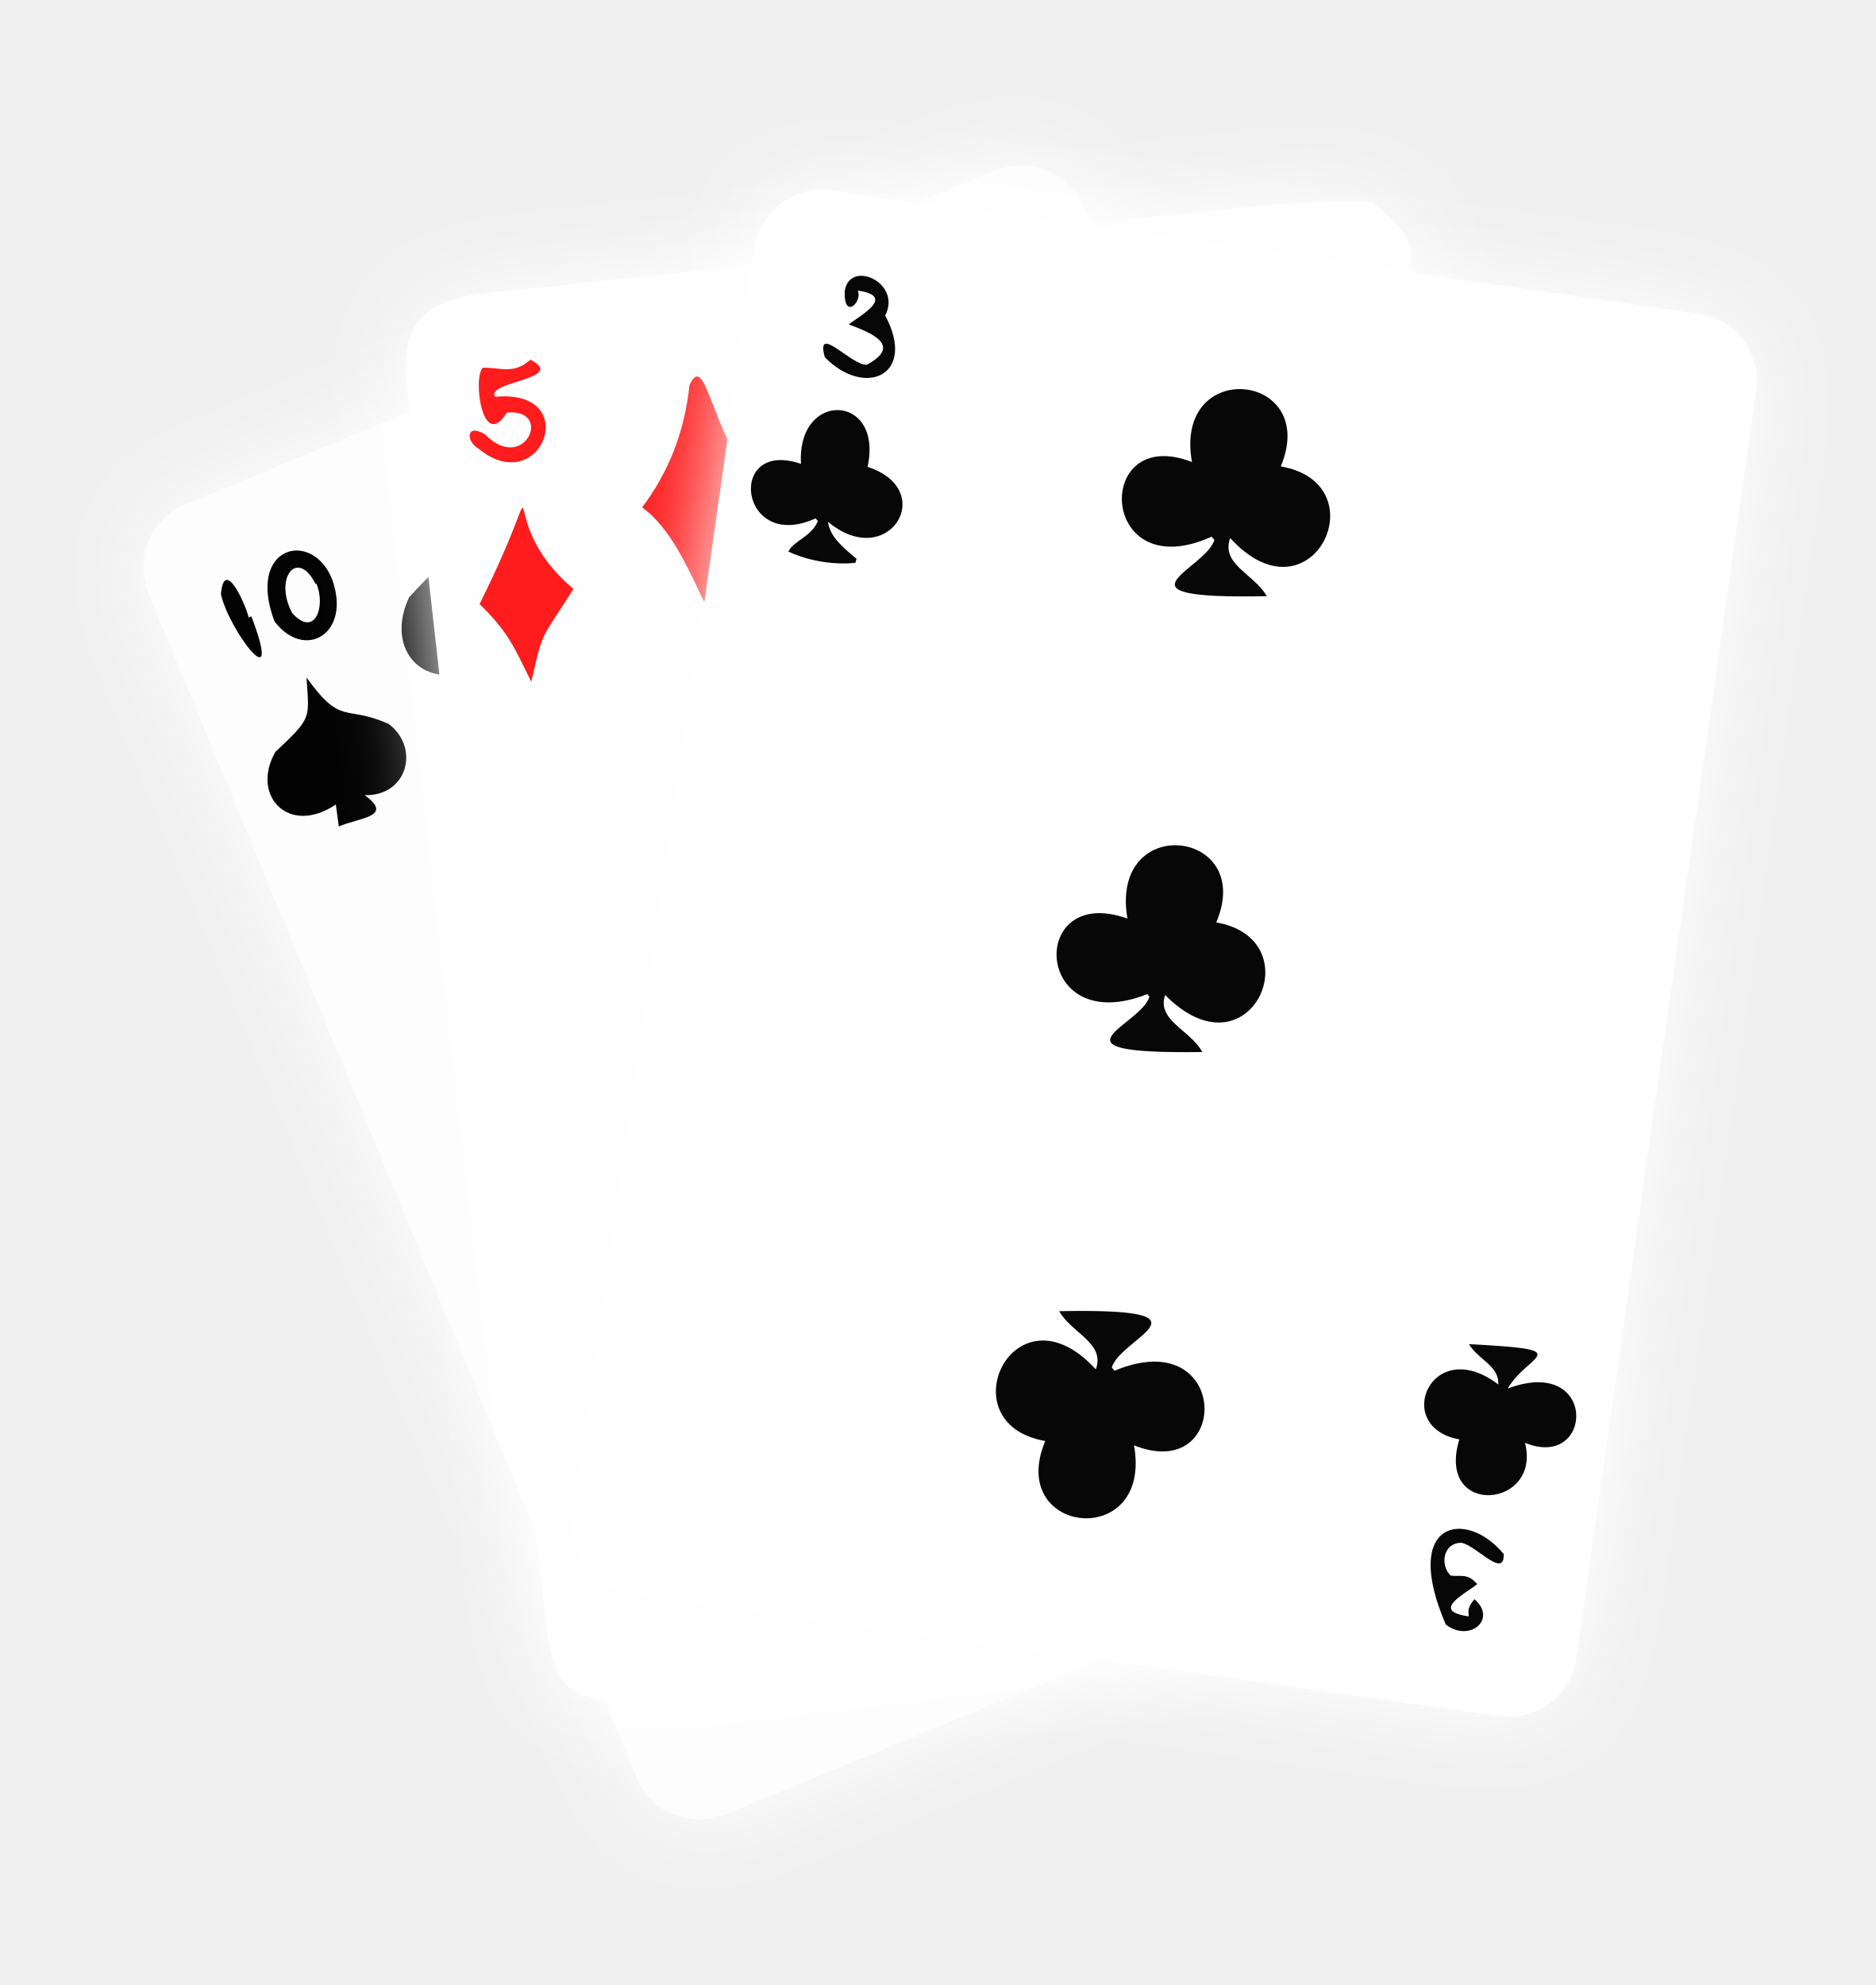
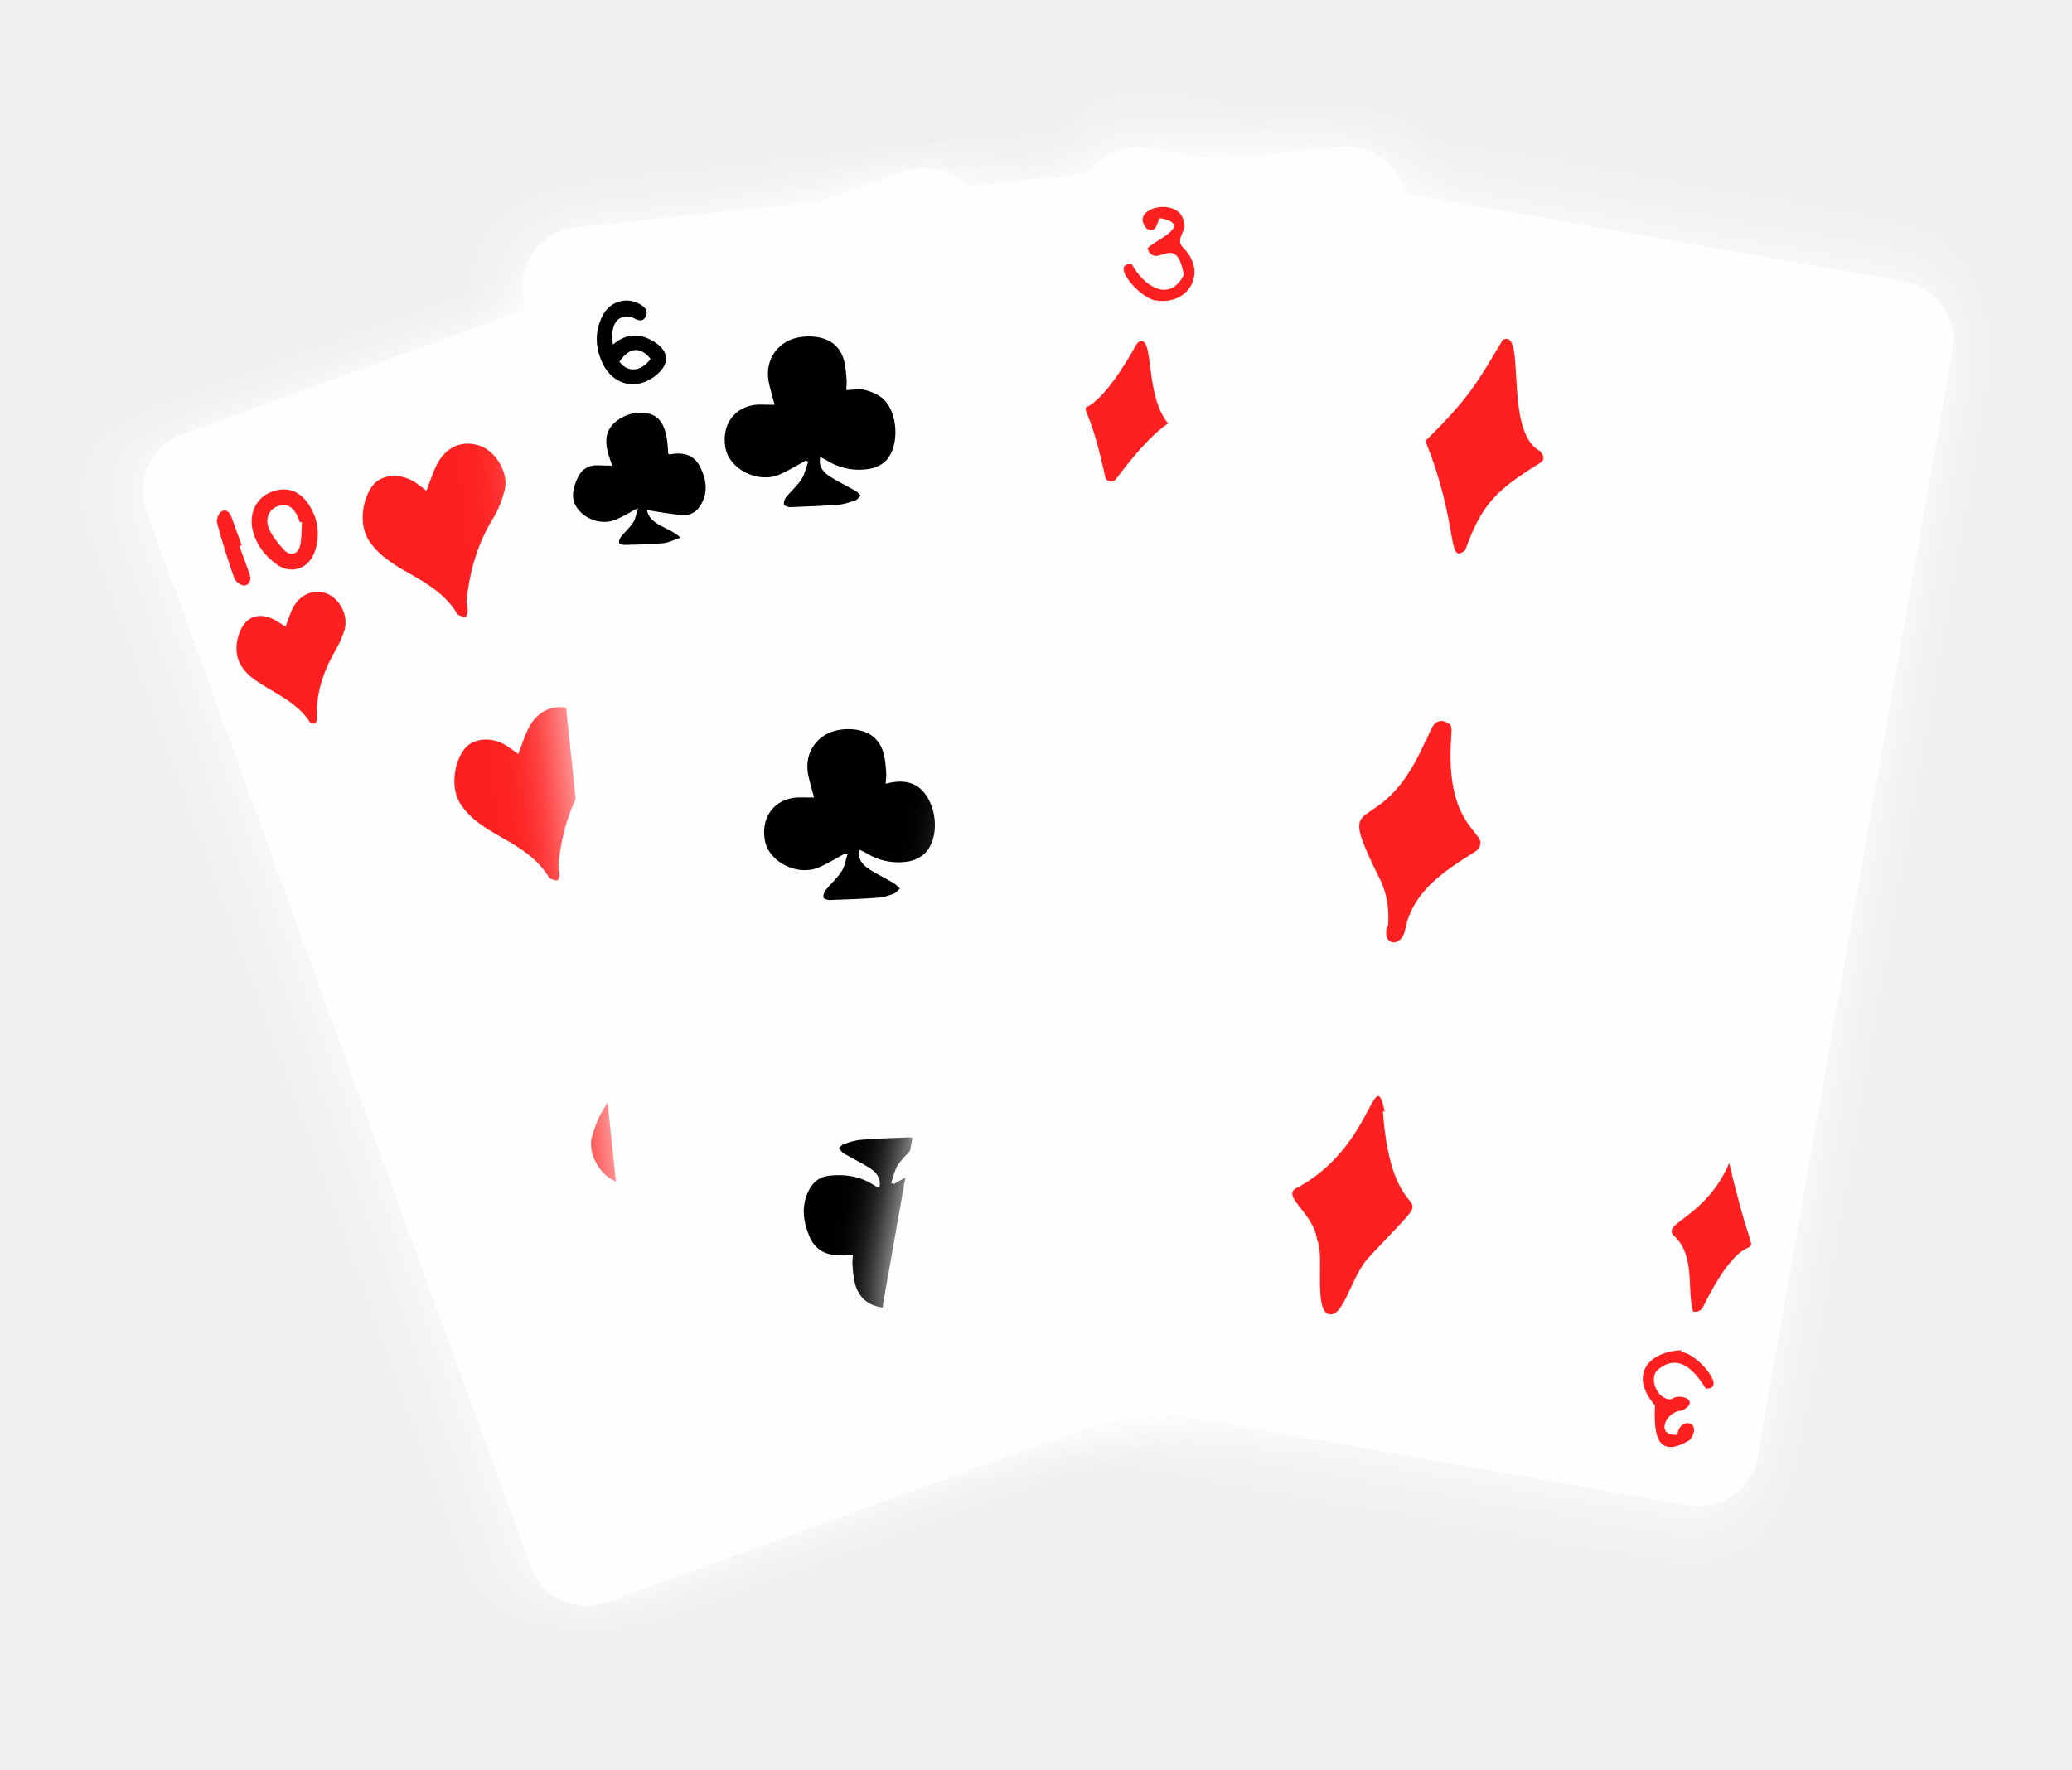
- <svg xmlns="http://www.w3.org/2000/svg" version="1.1" x="0px" y="0px" viewBox="0 0 819.182 867.037" xml:space="preserve" id="svg1058" width="819.182" height="867.037">
-   <defs id="defs1062">
-     <filter style="color-interpolation-filters:sRGB" id="filter1155">
-       <feFlood flood-opacity="1" flood-color="rgb(255,255,255)" result="flood" id="feFlood1145" />
-       <feComposite in="flood" in2="SourceGraphic" operator="in" result="composite1" id="feComposite1147" />
-       <feGaussianBlur in="composite1" stdDeviation="19.761" result="blur" id="feGaussianBlur1149" />
-       <feOffset dx="0" dy="0.299" result="offset" id="feOffset1151" />
-       <feComposite in="SourceGraphic" in2="offset" operator="over" result="composite2" id="feComposite1153" />
+ <svg xmlns="http://www.w3.org/2000/svg" version="1.1" id="Layer_1" x="0px" y="0px" viewBox="0 0 1349.552 1152.839" xml:space="preserve" width="1349.552" height="1152.839">
+   <defs id="defs349">
+     <filter style="color-interpolation-filters:sRGB" id="filter375">
+       <feFlood flood-opacity="1" flood-color="rgb(255,255,255)" result="flood" id="feFlood365" />
+       <feComposite in="flood" in2="SourceGraphic" operator="in" result="composite1" id="feComposite367" />
+       <feGaussianBlur in="composite1" stdDeviation="20" result="blur" id="feGaussianBlur369" />
+       <feOffset dx="0" dy="0.299" result="offset" id="feOffset371" />
+       <feComposite in="SourceGraphic" in2="offset" operator="over" result="composite2" id="feComposite373" />
    </filter>
  </defs>
-   <style type="text/css" id="style962">
- 	.st0{display:none;}
- 	.st1{display:inline;}
- 	.st2{fill:#82BA46;}
- 	.st3{fill:#FDFDFD;}
- 	.st4{fill:#030303;}
- 	.st5{fill:#FEFEFE;}
- 	.st6{fill:#FE1C1C;}
- 	.st7{fill:#FFFFFF;}
- 	.st8{fill:#070707;}
+   <style type="text/css" id="style321">
+ 	.st0{fill:#FEFEFE;}
+ 	.st1{fill:#FE2020;}
</style>
-   <g id="Layer_1" class="st0" transform="translate(62.60333,72.2184)">
-     <g class="st1" id="g968">
-       <rect x="-1090.6" y="-103.9" class="st2" width="1919" height="1079" id="rect964" />
-       <path d="m 827.9,-103.4 v 1078 h -1918 v -1078 h 1918 m 1,-1 h -1920 v 1080 h 1920 z" id="path966" />
-     </g>
+   <g id="g359" transform="rotate(-20,881.2287,-84.53466)" style="filter:url(#filter375)">
+     <path id="path321" class="st0" d="M 539.6,809.5 H 39 C 17.5,809.5 0,792 0,770.5 V 39 C 0,17.5 17.5,0 39,0 h 500.6 c 21.5,0 39,17.5 39,39 v 731.5 c 0,21.5 -17.5,39 -39,39 z" />
+     <path id="path323" class="st1" d="m 175.9,88.9 c 4.5,-5.1 8,-9.8 12.3,-13.8 9.6,-8.9 21.3,-9.3 30.6,-1.7 8.5,7.1 11.5,23.3 5.1,32.6 -3.7,5.4 -8.2,10.6 -13.4,14.7 -15.3,12.1 -26.2,27.3 -34.6,44.6 -0.9,1.8 -0.6,4.1 -1.4,6 -0.5,1.4 -1.7,3.3 -2.7,3.4 -1.2,0.1 -2.6,-1.4 -3.8,-2.4 -0.6,-0.5 -0.8,-1.5 -0.9,-2.3 -2.8,-13.1 -10.8,-23.3 -19.2,-33.2 -7.4,-8.7 -14.8,-17.3 -18,-28.9 -4,-14 6.2,-29.6 14.8,-34.5 8.2,-4.7 20.2,-0.8 26.7,8.6 1.4,2.1 2.7,4.2 4.5,6.9 z" />
+     <path id="path329" class="st1" d="m 173.4,270.6 c 4.5,-5.1 8,-9.8 12.2,-13.7 9.6,-8.9 21.3,-9.4 30.6,-1.7 8.6,7.1 11.5,23.3 5.2,32.6 -3.7,5.4 -8.2,10.7 -13.4,14.7 -15.3,12.1 -26.2,27.3 -34.6,44.6 -0.9,1.8 -0.7,4.1 -1.4,6 -0.5,1.4 -1.6,3.3 -2.7,3.4 -1.2,0.1 -2.6,-1.4 -3.8,-2.4 -0.6,-0.5 -0.8,-1.5 -1,-2.3 -2.8,-13.1 -10.8,-23.3 -19.2,-33.2 -7.4,-8.7 -14.8,-17.3 -18,-28.9 -4,-14 6.1,-29.6 14.8,-34.5 8.2,-4.7 20.2,-0.8 26.7,8.6 1.5,2 2.8,4.1 4.6,6.8 z" />
+     <path id="path333" class="st1" d="m 180.8,538.7 c -3.2,3.9 -5.8,7.4 -8.6,10.6 -6.6,7.5 -14.4,12 -24.8,9.6 -17.5,-3.9 -21.6,-27.4 -14.2,-37.5 3.7,-5 7.7,-10.1 12.5,-13.8 15.5,-12.1 26.7,-27.4 35.2,-44.9 0.6,-1.3 0.8,-2.8 1.4,-4.1 1,-2 2.2,-3.8 3.3,-5.8 1.4,1.8 3.7,3.5 4.2,5.5 2.5,10.2 8,18.7 14.3,26.8 6.1,7.9 12.8,15.4 18.3,23.8 8.9,13.6 6.4,30.5 -5.3,41.7 -9.3,9 -23.7,6.7 -31.7,-5.1 -1.3,-2 -2.7,-4 -4.6,-6.8 z" />
+     <path id="path345" class="st1" d="m 59.4,140.7 c 2.6,-3 4.8,-5.8 7.1,-8.3 7.3,-7.8 17.3,-9.1 24.7,-3.4 7.4,5.7 9.5,18.7 3.7,26.6 -2.9,4 -6.5,7.6 -10.3,10.8 -12.2,10.3 -21.8,22.2 -26.5,37.7 -0.3,1 -1.5,2.3 -2.3,2.4 -0.9,0.1 -2.6,-1 -2.8,-1.9 -3.6,-15.9 -16.1,-26.1 -24.6,-38.7 -7.3,-10.9 -6.9,-21 0.6,-30.7 7.4,-9.6 17.4,-10 25.4,-0.8 1.6,1.9 3.1,3.8 5,6.3 z" />
+     <path id="path349" class="st1" d="m 101.9,80.3 c -0.6,8.4 -3.2,16.4 -9.5,22.7 -7.6,7.6 -18.6,6.5 -24.6,-2.4 -5,-7.4 -7.8,-15.6 -7.2,-24.7 0.8,-12 9.1,-20.6 19.9,-20.8 11.8,-0.3 19.1,6.5 20.9,19.3 0.3,1.7 0.3,3.6 0.5,5.9 z m -9.2,0.1 c -0.4,-0.2 -0.9,-0.3 -1.3,-0.5 0,-1 0.1,-2.1 0,-3.1 C 90.8,68.6 87.5,65 80.6,65.3 c -5.7,0.3 -10.2,5.3 -9.5,12.4 0.5,5.4 2.4,10.9 4.6,16 2.3,5.2 7.6,5.5 10.7,0.6 2.7,-4.2 4.2,-9.2 6.3,-13.9 z" />
+     <path id="path353" class="st1" d="m 49.1,81.1 c 0,6.3 0,12.5 0,18.8 0,3.7 -1.5,7.3 -5.6,6.5 -2,-0.4 -4.7,-4.3 -4.7,-6.5 0.1,-12.7 0.7,-25.5 1.8,-38.1 0.2,-2.2 3.3,-5.6 5.4,-5.9 3.8,-0.5 4.8,3 4.7,6.5 -0.1,6.3 0,12.5 0,18.8 -0.6,-0.1 -1.1,-0.1 -1.6,-0.1 z" />
  </g>
-   <g id="g1009" style="filter:url(#filter1155)" transform="translate(62.60333,72.2184)">
-     <path class="st3" d="M 18.5,148 371.9,2.3 c 15.2,-6.3 32.7,1 38.9,16.2 L 624,535.6 c 6.3,15.2 -1,32.7 -16.2,38.9 L 254.4,720.3 c -15.2,6.3 -32.7,-1 -38.9,-16.2 L 2.3,187 C -4,171.7 3.2,154.3 18.5,148 Z m 309,9.4 c 0,0.1 0.1,0.2 0.1,0.3 6,-3 18.7,-4.6 3.5,-12.9 32.3,-5.1 26.7,-35.5 10,-44.6 -31,-4.1 -27,-4.1 -42.7,-23 5.6,34.1 -9.1,28.2 -19.5,45.3 -11.1,27.8 13.9,41.4 35.9,26.6 0.5,9.9 -2.1,15.9 12.7,8.3 z m 55.6,134.7 c 0,0.1 0.1,0.2 0.1,0.3 1.9,-0.6 7.1,-2.7 10.7,-6.2 -1.3,-1.1 -2,-2.7 -7.4,-6.9 30.1,-4.2 29.3,-33 9.3,-43.7 -30.7,-6.3 -26.4,-4.9 -42,-23.7 6.2,33.3 -9.8,29.1 -19.2,45.2 -11.7,28.3 13.9,41.2 35.8,26.8 1.9,5 -5,17.8 12.7,8.2 z m 26.1,84.9 c -0.1,0.6 -0.1,0.5 -0.2,1.1 -33,-3.8 -32.2,30.4 -15.6,41.4 30.5,6.6 28.2,2.5 44.8,23.9 -5.6,-32.1 6.5,-26.7 19.5,-45.5 10,-29.9 -16.5,-40.8 -37.6,-24.1 12.4,-27 -41.2,-4.6 -10.9,3.2 z m 55.2,133.9 c -0.1,0.5 -0.1,0.4 -0.2,1 -30.5,-4.1 -33.7,27.9 -16.7,40.2 29.6,9.2 28.1,1.2 45.7,25.2 -3.2,-29.6 1.7,-25.6 19.2,-44.4 11.6,-29.8 -15.3,-42.5 -37,-25.7 6,-20.9 -10.1,-13.1 -22,-4 2.5,2.9 5.5,5.5 11,7.7 z M 276.1,250.4 c 0.1,-0.7 0.1,-0.6 0.2,-1.3 26.8,1.5 29.3,-27.6 13.6,-38.3 -29,-9.5 -27.3,-2 -43.1,-24.1 5.4,31.8 -9.8,27.5 -18.7,43.5 -9.6,27.5 15.3,38.3 35.2,23.3 -10.5,23.8 36.9,4.2 12.8,-3.1 z m 75.6,221.1 c -0.2,0.8 -0.1,0.7 -0.3,1.6 -27,-1.1 -29.1,27.7 -12.3,38.7 27.6,8.6 26.6,2.5 42.4,23.8 -6,-31.9 9.4,-27 18.3,-43.5 9.7,-26.9 -15.5,-38.5 -35.1,-23.2 10.4,-24.1 -36.8,-4.5 -13,2.6 z m -191.2,-262 c 0.2,-0.5 0.1,-0.4 0.3,-0.9 29.5,8.9 38.4,-23.3 20.1,-38.8 -32,-9.2 -28.1,-1.7 -46.2,-25.2 6.6,33.2 -10.3,28.6 -19.4,45.6 -11.1,28.6 16.9,41.7 37.5,23.4 -5.6,21.3 9.4,13.9 21.8,4.7 -3.2,-3.7 -8.1,-6 -14.1,-8.8 z m 55.2,134 c 0.2,-0.6 0.2,-0.4 0.3,-1 29.5,9 38.3,-23.5 19.9,-38.9 -29.9,-8.7 -29.3,-1.5 -45.8,-25.3 5.9,35.3 -12.1,28.8 -20.3,47.5 -8.7,29.1 18.8,38.2 38,22.1 -6.4,21.6 11.3,12.8 21.9,4.1 -2.3,-3.2 -8.3,-6 -14,-8.5 z m 32.5,101.6 c -0.2,0.6 -0.2,0.4 -0.3,1 -30,-8.8 -38.7,24.2 -20.1,37.9 30.8,11.4 28.3,1.5 46.1,26 -6.6,-33.6 11.6,-29.2 20.4,-46.9 10.4,-28.6 -19.1,-39 -38.2,-22.4 -0.8,-2.1 3.9,-14.6 -2,-14.3 -17.4,5.6 -30.2,9.1 -5.9,18.7 z m 55.5,134.7 c -0.2,0.6 -0.2,0.4 -0.3,1 -30,-8.9 -38.5,24.3 -20,37.8 30.8,11.4 28.3,1.6 46.1,25.9 -6.6,-33.6 11.6,-29.2 20.4,-46.9 10.4,-28.6 -19.1,-38.9 -38.2,-22.4 -0.9,-2.4 4.8,-16.5 -3.6,-13.7 -15.9,5.9 -28,8.5 -4.4,18.3 z M 96.7,275.1 c 21.7,0.2 22.6,-24.4 8.8,-32.3 -21,-6 -22.7,-3 -34.2,-19.2 4.1,26.8 -8.3,22 -15.5,36.2 -7.4,21.2 12.6,30.6 28.4,19.2 0.4,3.2 0.9,6.4 1.3,9.6 6.1,-3 25.3,-3.8 11.2,-13.5 z m 434.4,171.8 c -21.1,-0.4 -22.5,25.2 -8.4,32.6 25.2,5.9 21.6,3.8 34.2,19 -4,-25.7 6.2,-21.1 15.1,-35.5 8.2,-21.9 -12.1,-31.9 -28.7,-19.6 8,-18.5 -27.7,-5.2 -12.2,3.5 z M 82.4,180.6 c -15.6,-28.5 -35.5,-3.4 -25,18.5 15.3,20 33.4,2 25,-18.5 z M 545.9,542 c 16.8,28 35.1,1.4 24.5,-19.7 -16.7,-19.8 -33.2,0.2 -24.5,19.7 z M 47.1,196.8 l -1,0.4 c -5,-20.4 -18.6,-22.6 -8.2,-1.1 8.3,24.7 21.2,24.7 9.2,0.7 z m 541.7,326.1 c -0.1,0.1 -0.4,0.1 -0.5,0.2 -6.2,-23 -20,-21 -6.6,2.2 8,24 19.4,17.5 7.1,-2.4 z" id="path971" />
-     <path class="st4" d="m 327.5,157.4 c -9.3,3.7 -13.6,8.2 -12.6,-8.4 -26.1,16.9 -47.1,-3.7 -34.9,-28.5 19.5,-20.4 21.9,-17.3 18.5,-43.4 20,29.1 27,16.3 46.7,25.2 17.7,18.9 9.8,38.5 -14,42.4 7.6,4.5 11.9,8.3 -3.5,12.9 -0.1,0 -0.1,-0.1 -0.2,-0.2 z" id="path973" />
-     <path class="st4" d="m 383.1,292.1 c -9.4,2.8 -13.1,10 -12.7,-8.3 -26,16.4 -47.7,-3.2 -34.8,-28.7 18.4,-19.5 22.4,-17.5 18.2,-43.3 21,28.5 21.1,14.9 45.6,25.8 19.2,15.9 11.7,38.3 -12.9,41.6 2,1.6 2.7,1.9 7.4,6.9 -1.9,1 -2.1,3.2 -10.7,6.2 0,0 -0.1,-0.1 -0.1,-0.2 z" id="path975" />
-     <path class="st4" d="m 409.2,377 c -29.6,-6.4 22.5,-31.7 10.8,-3.2 26,-19.4 47.9,-0.4 36.6,26.3 -17.4,18.4 -23.2,17.4 -18.5,43.3 -21,-28.9 -23,-15.5 -46.5,-25 -18.2,-16.6 -10,-44.3 17.1,-40.4 0.2,-0.3 0.4,-0.7 0.5,-1 z" id="path977" />
-     <path class="st4" d="m 464.4,510.9 c -3.1,-1.4 -7.8,-3.1 -11.1,-7.5 8.3,-6 28.8,-19.7 22,4 27.2,-19.9 48.5,2 35.8,27.7 -21.6,18.7 -19.7,19.6 -17.9,42.3 -21,-29.3 -24,-15.3 -46.6,-25.8 -18.3,-15.7 -8.5,-43.8 17.3,-39.5 0.1,-0.6 0.3,-0.9 0.5,-1.2 z" id="path979" />
-     <path class="st4" d="m 276.1,250.4 c 22.8,5.2 -22,28.9 -12.8,2.9 -24.2,17.4 -45,-0.5 -34.3,-25.1 17.4,-19.3 21.4,-16.3 17.8,-41.6 18.7,28.2 27.2,14.5 44.7,25.3 16,14.1 8,38.9 -15.1,37.2 -0.1,0.4 -0.2,0.8 -0.3,1.3 z" id="path981" />
-     <path class="st4" d="m 351.9,471.6 c -22.7,-5 21.9,-28.8 12.9,-2.7 24,-17.4 45,0.8 34.2,25.1 -18.5,20.5 -20.9,16.6 -17.4,41.6 -19.9,-27.9 -24.4,-14.2 -44.1,-25 -17.3,-14.3 -9.1,-38.9 14.1,-37.5 0,-0.6 0.2,-1.1 0.3,-1.5 z" id="path983" />
-     <path class="st4" d="m 160.4,209.5 c 4,2.2 9.9,4.1 14.1,9.2 -9.6,6.8 -27.6,19 -21.8,-4.7 -24.5,20.6 -48.9,0.9 -36.6,-25.3 17.5,-19.4 23,-18.3 18.6,-43.8 20.8,30.1 29.2,15.9 47.9,26.5 18.2,19.7 2.9,46.1 -21.8,37.6 -0.1,0 -0.2,0.3 -0.4,0.5 z" id="path985" />
-     <path class="st4" d="m 215.7,343.5 c 4.6,2.7 9.2,2.9 14.1,8.7 -9.4,7.2 -28.4,19.4 -21.9,-4.1 -25.3,19.9 -48.5,-0.3 -36.3,-25.9 18.5,-19.9 21.7,-18.2 18.5,-43.7 18.9,29.5 29.8,16.5 47.5,26.4 18.3,19.8 3.2,46.2 -21.7,37.7 0,0.3 -0.1,0.6 -0.2,0.9 z" id="path987" />
-     <path class="st4" d="m 248.2,445.1 c -17.4,-7.3 -18.6,-10.4 1.2,-17.1 10.9,-5.2 7,3.2 6.7,12.7 23.2,-18.9 48.9,-2.2 37.3,24.4 -17.7,21.1 -24.2,18.4 -19.4,44.9 -20.8,-30.4 -29.5,-14.6 -47.8,-27.3 -18.3,-17.1 -4.2,-45.1 21.6,-36.6 0.1,-0.3 0.2,-0.7 0.4,-1 z" id="path989" />
-     <path class="st4" d="m 303.7,579.8 c -17.5,-7.3 -18.5,-10.4 1.3,-17.1 10.7,-5.2 7.1,3.2 6.6,12.6 23.2,-18.8 48.9,-2.2 37.2,24.4 -17.6,21.1 -24.2,18.3 -19.4,44.9 -20.9,-30.5 -29.6,-14.5 -47.8,-27.2 -18.3,-17.1 -4.2,-45.1 21.6,-36.6 0.3,-0.3 0.4,-0.6 0.5,-1 z" id="path991" />
-     <path class="st4" d="m 96.7,275.1 c 13.1,9.5 -2.5,9.8 -11.3,13.7 -0.4,-3.2 -0.9,-6.4 -1.3,-9.6 -20.7,13.9 -37.3,-4 -26.4,-23 16.3,-15.3 14.7,-14.4 13.6,-32.5 15.4,21.5 16.7,11.7 35.9,20.3 13.8,10.4 8.2,31.6 -10.5,31.1 z" id="path993" />
-     <path class="st4" d="m 531.1,446.9 c -15.6,-8.3 19.8,-22.4 12.1,-3.6 20.2,-14 37.4,1.4 27.7,21.6 -15.7,16.3 -16,13.7 -14,33.4 -15.5,-21.2 -19.7,-12.6 -36,-20 -13.4,-9.5 -9.1,-32.1 10.2,-31.4 z" id="path995" />
-     <path class="st4" d="m 82.4,180.6 c 8.8,23.8 -11.8,36.1 -25.1,18.6 -12.4,-33 16.3,-40.3 25.1,-18.6 z m -6.8,2.1 c -0.1,0.1 -0.2,0 -0.4,0.1 -7.8,-15.6 -18.3,-2.7 -10.2,12.7 9.8,11.1 14.9,-2.7 10.6,-12.8 z" id="path997" />
-     <path class="st4" d="m 545.9,542 c -9.9,-26.6 14,-36.7 25.5,-17.8 10.4,34 -17.8,36.8 -25.5,17.8 z m 7.1,-3.2 c 10.2,16.1 16.4,-0.1 10.5,-12.8 -9.5,-11.3 -14.7,3.3 -10.5,12.8 z" id="path999" />
-     <path class="st4" d="m 47.2,197 c 14.5,38 -9.9,6 -13.3,-9.7 1.4,-15.9 10.2,2.9 12.2,10.3 0.3,-0.3 0.7,-0.5 1.1,-0.6 z" id="path1001" />
-     <path class="st4" d="m 588.9,523.2 c 14.8,29.7 -5,15.9 -9.9,-3.7 -10.1,-21.9 7.1,-11.2 9.3,3.8 0.2,0.1 0.4,0 0.6,-0.1 z" id="path1003" />
-     <path class="st3" d="m 553,538.8 c -4.6,-8.7 2.3,-25.5 11.2,-11.3 4.1,12 -0.5,27.1 -11.2,11.3 z" id="path1007" />
+   <g id="g548" transform="rotate(-6,1619.824,-3131.948)" style="filter:url(#filter375)">
+     <path id="path522" class="st0" d="M 539.6,809.5 H 39 C 17.5,809.5 0,792 0,770.5 V 39 C 0,17.5 17.5,0 39,0 h 500.6 c 21.5,0 39,17.5 39,39 v 731.5 c 0,21.5 -17.5,39 -39,39 z" />
+     <path id="path524" d="m 172,166.8 c -6,2.5 -11.9,5.4 -18.1,7.3 -14.6,4.4 -32,-7 -33,-21.2 -1.2,-16.7 10.8,-27.9 27.2,-25.3 2.2,0.4 4.5,0.5 7.6,0.9 -0.8,-5.2 -1.7,-9.8 -2.2,-14.4 -1.2,-11.2 3.9,-20.7 13.4,-25.3 9.3,-4.5 24.4,-2.6 31.1,4.2 6.9,7 6.3,15.9 6,24.7 -0.1,2 -0.6,4 -0.9,6.2 4.3,0.3 8.6,-0.2 12.2,1.2 4.1,1.5 8.4,3.9 11.3,7.2 8.4,9.7 7.3,30.7 -1.9,39.4 -2.8,2.6 -7.2,4.4 -11.1,4.7 -10.5,0.9 -20.2,-2.2 -28.6,-8.8 -0.9,-0.7 -2,-1.3 -3.3,-2.1 -2,6.3 1.2,10.2 5,13.3 5,4 10.6,7.4 15.8,11.2 1.1,0.8 1.8,2.1 2.7,3.1 -1.2,1 -2.2,2.5 -3.6,2.8 -3.7,0.9 -7.6,1.8 -11.4,1.7 -10.4,-0.3 -20.8,-1 -31.2,-1.7 -1.4,-0.1 -3.9,-1.2 -4,-2 -0.2,-1.5 0.7,-3.6 1.8,-4.7 3.7,-3.7 8.1,-6.7 11.3,-10.7 2.5,-3.1 3.7,-7.3 5.5,-10.9 -0.5,-0.2 -1,-0.5 -1.6,-0.8 z" />
+     <path id="path528" d="m 201.8,381.6 c 11.4,-1.8 20.5,0.6 25.7,10.7 6,11.4 4.4,27.9 -3.7,35.9 -2.9,2.8 -7.5,4.8 -11.5,5.2 -10.5,0.9 -20.2,-2.2 -28.6,-8.8 -0.9,-0.7 -2,-1.2 -3.3,-2 -2,6 0.9,9.8 4.6,12.9 4.8,4 10.2,7.2 15.2,11 1.4,1 2.5,2.6 3.7,3.9 -1.4,1 -2.7,2.5 -4.2,2.9 -3.3,0.9 -6.8,1.7 -10.2,1.6 -10.6,-0.3 -21.2,-1 -31.8,-1.8 -1.4,-0.1 -3.9,-1.2 -3.9,-2 -0.1,-1.5 0.7,-3.6 1.9,-4.7 3.8,-3.8 8.4,-7 11.7,-11.2 2.4,-2.9 3.3,-7 4.9,-10.5 -0.5,-0.2 -1,-0.5 -1.5,-0.7 -6,2.5 -11.9,5.4 -18.2,7.3 -14.5,4.3 -31.9,-7.1 -32.9,-21.3 -1.2,-16.7 10.9,-27.8 27.3,-25.2 2.2,0.3 4.5,0.5 7.5,0.8 -0.8,-5.2 -1.7,-9.8 -2.2,-14.5 -1.2,-11.2 4,-20.7 13.5,-25.2 9.4,-4.5 24.4,-2.6 31.1,4.3 6.8,7 6.3,15.9 6,24.7 -0.1,1.8 -0.6,3.8 -1.1,6.7 z" />
+     <path id="path532" d="m 170.5,642.1 c 1.4,-5.8 -1.5,-9.7 -5.3,-12.7 -5.1,-4 -10.6,-7.4 -15.8,-11.2 -1.2,-0.9 -1.8,-2.5 -2.7,-3.7 1.1,-0.8 2.2,-2 3.4,-2.3 3.8,-0.8 7.6,-1.7 11.4,-1.6 10.4,0.3 20.8,1 31.2,1.7 1.4,0.1 3.9,1.1 4,1.9 0.2,1.5 -0.6,3.6 -1.7,4.7 -3.7,3.7 -8.1,6.7 -11.3,10.7 -2.5,3.1 -3.7,7.3 -5.5,11 0.5,0.3 1.1,0.6 1.6,0.9 6,-2.5 11.9,-5.4 18.1,-7.3 14.9,-4.4 32.3,7.2 33.1,21.7 0.9,16.4 -11.1,27.3 -27.2,24.7 -2.2,-0.4 -4.5,-0.6 -7.7,-1 0.8,5.3 1.7,9.8 2.2,14.5 1.2,11.3 -3.9,20.7 -13.4,25.3 -9.3,4.5 -24.4,2.7 -31.2,-4.1 -6.9,-6.9 -6.4,-15.9 -6.1,-24.7 0.1,-2 0.6,-4 1,-6.2 -4.2,-0.3 -8.3,-0.2 -12.2,-1 -7.6,-1.6 -12.6,-6.4 -14.8,-13.8 -3.2,-10.6 -3.3,-21 3.3,-30.6 3.3,-4.8 7.9,-7.3 13.8,-7.3 10.3,-0.1 19.8,2.5 28,9 0.7,0.5 1.3,1 2,1.5 0.4,0 0.9,-0.1 1.8,-0.1 z" />
+     <path id="path536" d="m 65.8,188 c 1,10.4 12.7,12 19.9,20.2 -4.6,1 -8.2,2.5 -11.7,2.4 -8.3,-0.1 -16.6,-0.8 -24.9,-1.5 -1.3,-0.1 -3.2,-0.8 -3.5,-1.7 -0.3,-1 0.6,-2.8 1.5,-3.7 2.9,-3 6.4,-5.4 9,-8.6 1.8,-2.2 2.4,-5.2 4.1,-9 -6.4,2.6 -11.1,4.9 -16,6.2 -8.1,2.2 -17.7,-1.8 -22.5,-8.8 -4.9,-7.1 -2.7,-13.9 1.1,-20.5 3.3,-5.9 8.4,-8.4 15.2,-7.2 2.4,0.4 4.8,0.7 8.4,1.1 -2.6,-10.3 -5,-20.6 4.3,-27.6 4,-3 9.9,-5 14.8,-4.9 14.6,0.2 19.4,8.4 17.9,28.4 0.3,0.2 0.6,0.7 0.8,0.7 8.4,-0.7 15.6,1.4 18.9,9.9 3.7,9.5 3.7,19 -3.7,26.9 -2.1,2.3 -6.5,4.1 -9.4,3.6 -8,-1.2 -15.8,-3.7 -24.2,-5.9 z" />
+     <path id="path540" d="m 55.1,78.5 c 9.6,-6.7 18.8,-5.6 27.5,1.5 8.2,6.8 7.9,14.5 -0.6,20.6 -14.4,10.2 -30.5,4.4 -35.5,-12.4 -3.1,-10.3 -2,-19.8 3.6,-28.8 5.4,-8.7 16.1,-11.2 24.5,-5.7 3.2,2.1 6,5 3.7,8.7 -2.5,4 -5.4,2.1 -8.9,-0.2 -2.1,-1.4 -6.6,-1.2 -8.9,0.2 -4.1,2.3 -6.2,9.9 -5.4,16.1 z m 23.4,11.9 c -5.8,-9 -12.9,-9.1 -20.4,-0.4 4.7,7.9 13.2,8.1 20.4,0.4 z" />
  </g>
-   <g id="g1033" style="filter:url(#filter1155)" transform="translate(62.60333,72.2184)">
-     <path class="st5" d="m 177,645.8 c 0.1,0 -58.9,-522.9 -62.4,-554.4 -1.8,-40.7 33.1,-33.8 75.2,-40 119.8,-11.1 345.8,-44.6 348.3,-33.9 22.1,15.5 13.7,26.9 16.1,27.8 5.8,51.8 56.2,499.6 61.5,547 5.3,48.1 -40.9,35.5 -135.5,49.3 -282.3,29.3 -293,46 -303.2,4.2 z m 183.8,-359 c -6.7,12.3 -5.3,32 -14,45.7 -28.1,29.2 18.4,35.6 18.9,68.2 0.6,2 3.6,5.6 6,1.4 7.3,-74.1 48.9,-38.8 7.4,-77.5 -9.8,-13.8 -8.1,-37.7 -18.3,-37.8 z M 429,71.4 c -7,10.8 -5.6,28.6 -13.2,41.3 -25.2,26.4 17.3,31.8 17,59.9 0.5,2.1 2.1,5.9 5.5,3.6 7.3,-67.7 43.7,-37.1 7.3,-70.2 C 436.5,94 438.3,71.9 429,71.4 Z m -211.1,78 c 9.8,11.9 23.8,22.7 26.7,40.4 7.6,25.7 4.3,-28.2 29.5,-47.5 -9.1,-9.4 -24.6,-22.5 -26.2,-40.6 -8.3,-35.9 -13.3,35.5 -30,47.7 z m 294.5,386.9 c -9.9,-12.4 -25.5,-24.8 -27.3,-43.3 -7.7,-16.4 -2.1,27.8 -28.7,50.8 10.9,9.5 24,22.5 26.3,40.2 8.3,35.5 12.6,-34.4 29.7,-47.7 z m -187.9,20 c -9,-11.8 -24.1,-23.3 -26.8,-40.3 -7.2,-25.2 -2.9,26.3 -29.3,47.5 11.1,9.8 24.3,22.6 26.6,40.6 8.2,35.2 12.6,-34.5 29.5,-47.8 z M 583.6,494 c -14.3,-12.8 -15.9,-22 -22.4,-33.9 -6.7,36.4 -24.9,37.4 -15.6,43.1 6,3.4 11.1,10.7 13.5,18 9,40.6 12.6,-17.2 24.5,-27.2 z M 146.9,191.6 c 9.7,8.5 16.8,21.9 22.6,34.1 5.6,-35.4 25,-37.6 15.4,-43.1 -5.2,-2.9 -10.1,-9.2 -12.4,-15.3 -11.3,-45.8 -11.9,13.6 -25.6,24.3 z m 429.8,393 c 1.1,3.6 -0.1,5.9 -5.9,5 -7.3,-2.2 -21,12.9 -7.7,10.2 4.2,-7.4 14.8,0.8 20.9,-4.2 1,-3.5 -0.9,-28.4 -8.8,-22.4 -2.3,1.7 -1.3,7.5 -8.4,4.7 -15.9,-9.1 2.7,-23.9 17.8,-7.4 2.8,-0.3 5.4,-4 0.8,-7 -29.1,-26.6 -47.9,25.6 -8.7,21.1 z m -423,-483.5 c -1,-3.7 -0.1,-5.7 6.1,-4.9 4.3,1.1 20.5,-7.9 9.4,-11.2 -5.2,6.4 -16.4,2.3 -22.2,4.6 1.6,44.3 7.2,12.1 19.2,19.6 11.1,16.9 -11.2,15.8 -20.6,6.7 -3.1,0.2 -5.1,3.2 -0.8,6.4 28.9,26.9 48.2,-25.3 8.9,-21.2 z" id="path1013" />
-     <path class="st6" d="m 360.8,286.8 c 11.5,2.6 11.2,32.7 19.5,39.8 37.4,31.7 0.4,6.3 -11,77.4 -51.4,-99.1 -35.7,-7.6 -8.5,-117.2 z" id="path1015" />
-     <path class="st6" d="m 429,71.4 c 11.2,4.1 9.5,31 19.5,38.5 32.2,18.4 -15.4,28.4 -8.9,61.7 0,1.8 -0.7,6.5 -4.5,5 C 395.3,88 399.5,174.6 429,71.4 Z" id="path1017" />
-     <path class="st6" d="m 217.9,149.4 c 11.6,-15.3 18.6,-33.3 20.7,-53.4 8,-17.9 10.6,33 35.4,46.3 -19,23.4 -21.7,28.3 -23.4,53.3 -4.3,7.1 -12.7,-31.9 -32.7,-46.2 z" id="path1019" />
-     <path class="st6" d="m 512.4,536.3 c -13.3,18.3 -17.9,33.8 -21.1,55.4 -8.6,11.8 -8,-29.6 -34.4,-49.1 18.2,-21.6 21.8,-27.7 23.2,-52.5 5.1,-4.1 5.3,5 7,10.9 4.4,15.5 15.7,22.5 25.3,35.3 z" id="path1021" />
-     <path class="st6" d="m 324.5,556.3 c -13.6,18.4 -17.8,33.9 -21.2,55.5 -8.8,11 -7.6,-29.8 -34.5,-49.4 30.5,-34.6 16.1,-31.4 25.2,-53.2 11.9,27.8 14.9,29.9 30.5,47.1 z" id="path1023" />
-     <path class="st6" d="m 583.6,494 c -34.5,68.8 -2.5,40.2 -41.1,6.6 15.6,-24.5 12.3,-16.9 18.5,-40.6 5.7,12.1 11.6,24.6 22.6,34 z" id="path1025" />
-     <path class="st6" d="m 146.9,191.6 c 34.7,-69.7 2.7,-38.7 41,-6.6 -14.4,23 -13,16.8 -18.4,40.6 -7.8,-15.7 -9.8,-21.4 -22.6,-34 z" id="path1027" />
-     <path class="st6" d="m 576.7,584.6 c -42.6,2.5 -15.5,-48.6 10.5,-19.6 1.8,1.8 0.5,7.5 -4.8,4.2 -11.6,-15.6 -34,2.2 -13,9.3 14.4,-13.6 12.9,-0.2 14.9,15.6 -1.9,8.4 -13.9,-3.3 -22.9,7.1 -10.3,-2.3 4,-14.1 13.8,-11.4 1.8,-0.8 2.4,-2.1 1.5,-5.2 z" id="path1029" />
-     <path class="st6" d="m 153.7,101.1 c 38.8,-3.6 20.1,45.1 -7.2,22.7 -5.7,-3.2 -5.6,-11.5 2.9,-6.2 17,17.4 30.1,-11.5 9.4,-9.6 -10.6,17.3 -15,-15.1 -10.5,-19.6 7.6,-0.2 13.5,3.1 20.8,-3.5 16.5,8.5 -19.9,9.5 -15.4,16.2 z" id="path1031" />
-   </g>
-   <g id="g1053" style="filter:url(#filter1155)" transform="translate(62.60333,72.2184)">
-     <path class="st7" d="M 188.4,590.1 267,36.3 C 269.3,20 284.4,8.7 300.7,11 l 378.6,53.7 c 16.3,2.3 27.6,17.4 25.3,33.7 L 626,652.1 c -2.3,16.3 -17.4,27.6 -33.7,25.3 L 213.7,623.7 C 197.4,621.5 186,606.4 188.4,590.1 Z M 458.1,129.6 c -47.8,-15.5 -36,56.1 8.6,32.5 0.6,0.7 0.6,0.7 1.2,1.4 -2.6,9.4 -13.4,10.6 -17.9,19.3 11.1,4.2 27.9,10.2 40.8,5.2 -3.7,-8.2 -19.9,-12.7 -16,-25.4 42.3,40.5 60.6,-29.4 22.1,-31.3 16.7,-43 -47.9,-46.1 -38.8,-1.7 z m -11.7,232.8 c 45.2,39.5 59.3,-30.7 22.4,-31.7 16.8,-42.5 -47.6,-46.5 -38.8,-1.7 -49.1,-13.6 -35.3,53.8 8.7,33 0.5,0.5 0.5,0.6 0.9,1.1 -2.5,9.3 -13.2,10.3 -17.7,18.8 10.8,4.7 30.2,10 40.8,5.4 -3.3,-8.1 -19.8,-12.9 -16.3,-24.9 z m -22.1,164.1 c -0.6,-0.7 -0.6,-0.7 -1.2,-1.4 2.6,-9.4 13.5,-10.6 17.9,-19.3 -11.1,-4.3 -27.9,-10.1 -40.9,-5.3 3.7,8.2 19.9,12.7 16,25.4 -42.3,-40.5 -60.6,29.4 -22.1,31.3 -16.7,42.9 47.7,46.2 38.8,1.9 48.2,15 35.9,-55.2 -8.5,-32.6 z m -137,-396.1 c -34.6,-10.7 -24.8,39.9 6.2,23.7 0.5,0.6 0.5,0.6 1,1.2 -2,5.9 -8.4,6.9 -12.9,13.3 8.1,3.5 18.7,6.3 29.3,4.9 0.3,-0.8 0.3,-0.9 0.5,-1.7 -4,-4 -11.4,-8.1 -12.5,-16.2 35.4,24.2 42,-20.5 17.3,-24 7.2,-31.6 -30.7,-33.9 -28.9,-1.2 z m 287.6,426.1 c -10.4,35.1 36.2,29.3 28.5,1.6 34.6,10.5 26.7,-39.7 -7.6,-23.7 2.5,-7.1 8.5,-7.8 13.4,-14.3 -7.2,-4.4 -20.1,-6.4 -30.3,-5.1 4.3,7 13.3,9.5 12.8,17.6 -37.8,-23.8 -40,24.9 -16.8,23.9 z M 312.1,54.7 c 16.1,2.6 3.2,9.5 -3.8,14.6 3.7,3.5 6.2,3.1 12.7,3.8 2.5,6.1 1.1,16.9 -8.7,12.9 -14.1,-11.9 -23.8,-8.8 -7.3,3.5 33.2,16.1 22.1,-25.4 17.3,-38.1 -8.8,-7.4 -21.8,0.7 -13.8,10.3 2.2,1.1 4.4,-1.3 3.6,-7 z M 579,633.8 c -15.4,-2.6 -4.6,-8.3 3.8,-14.3 -3.6,-4.4 -6.1,-3 -12.9,-4.4 -0.8,-4.3 -3.4,-12.5 5.2,-13.6 4.3,-1.9 22.7,18 18.2,3.5 -1.4,-1.3 -3.5,-3.2 -6.9,-5.7 -32.4,-17.6 -24,25.4 -17.4,37.9 9.7,8.1 23.2,-1.8 12.5,-11.1 -0.5,1.5 -3.4,2.5 -2.5,7.7 z" id="path1037" />
-     <path class="st8" d="m 458.1,129.6 c -8.2,-46.1 56,-39.3 38.8,1.9 43.6,7.6 13.3,70.1 -22.1,31.3 -4.2,11.5 10.5,15.7 16,25.4 -71.3,1.4 -26.8,-11.4 -22.9,-24.6 -0.6,-0.7 -0.6,-0.7 -1.2,-1.4 -49.5,22.4 -51.9,-49.5 -8.6,-32.6 z" id="path1039" />
-     <path class="st8" d="m 446.4,362.4 c -3.9,11.1 11.2,15.4 16.2,24.9 -71.6,1 -26.5,-11.5 -23.1,-24.2 -0.5,-0.5 -0.5,-0.6 -0.9,-1.1 -49.9,19.8 -52.6,-48.7 -8.7,-33 -7.9,-46.7 56.2,-39 38.8,1.7 42.5,7.3 14.8,69.3 -22.3,31.7 z" id="path1041" />
-     <path class="st8" d="m 424.3,526.5 c 50.5,-21.1 51.2,49.6 8.5,32.6 8.2,46.1 -56,39.3 -38.8,-1.9 -43.5,-7.5 -13.4,-70.1 22.1,-31.3 4.2,-11.5 -10.5,-15.7 -16,-25.4 71.5,-1.4 26.7,11.5 23,24.6 0.5,0.7 0.5,0.6 1.2,1.4 z" id="path1043" />
-     <path class="st8" d="m 287.3,130.4 c -1.9,-32.3 36.1,-30.8 29.1,1.3 31.2,10.2 9,46 -17.3,24 0.9,6.5 6.1,10.8 12.5,16.2 -0.3,0.8 -0.3,0.9 -0.5,1.7 -8.4,1 -20,-0.5 -29.3,-4.9 2.3,-4.8 9.9,-6.3 12.9,-13.3 -0.5,-0.6 -0.5,-0.6 -1,-1.2 -33.5,15.3 -39.2,-35.1 -6.4,-23.8 z" id="path1045" />
-     <path class="st8" d="m 574.9,556.5 c -29.6,-5.3 -12.3,-46.3 17,-24 0.5,-8.1 -8.5,-10.6 -12.8,-17.6 48.1,2.5 26,4 16.9,19.4 39.6,-14.9 37.7,36 7.6,23.7 7.3,28.8 -39.1,32.7 -28.7,-1.5 z" id="path1047" />
-     <path class="st8" d="m 312.1,54.7 c 2.2,4.9 -6.1,13 -5.7,0.5 1.7,-14.4 25.2,-4.2 17.7,10.4 14,26.2 -9,36.1 -26.4,18.2 -4.2,-15.2 11.8,3.9 18.4,3.3 15.4,-8.4 2.3,-13.8 -7.9,-17.6 4.3,-3.6 21.2,-12.3 3.9,-14.8 z" id="path1049" />
-     <path class="st8" d="m 579,633.8 c -0.1,-2.3 -0.7,-3.8 2.5,-7.5 10.1,8.6 -2,19.1 -12.5,11.1 -19.7,-45.6 9,-50.7 25.3,-30.8 0.4,11.7 -13.6,-5.6 -19.3,-4.9 -7.4,0.6 -8.4,10 -3.9,14.3 4.6,0.5 7.5,-1.1 11.6,3.7 -4.3,3.8 -21.2,11.7 -3.7,14.1 z" id="path1051" />
+   <g id="g55" transform="rotate(10,-158.4148,4097.622)" style="filter:url(#filter375)">
+     <path id="path39" class="st0" d="m 39,0 c 166.7,0 333.5,0 500.2,0 21.5,0 39,17.5 39,39 v 731.5 c 0,21.5 -17.5,39 -39,39 H 39 C 17.5,809.5 0,792 0,770.5 0,526.7 0,282.8 0,39 0,17.5 17.5,0 39,0 Z" />
+     <path id="path41" class="st1" d="m 281.2,472 c -1.1,-9.3 -3.1,-17.9 -9,-27.1 -44.9,-61.1 -6.6,-19.9 11.9,-95.6 2.5,-5.3 1.6,-15.6 9.9,-15.1 6,1 5.4,2.8 6.3,9.4 6.6,64.1 38.8,55.7 29,70 -17.5,16 -36.3,32.5 -36.8,58.7 0,11.8 -13.2,13.6 -11.9,-0.3 0.3,0 0.4,0 0.6,0 z" />
+     <path id="path43" class="st1" d="m 298.8,591.4 c 22.1,87.4 51.1,27.4 6.4,96.9 -8.3,14.9 -8.5,39.8 -18.1,39.3 -10.5,-0.9 -9.5,-38.5 -16,-46.4 -4.7,-16.1 -26.8,-23.4 -19.8,-30.3 45.4,-34.5 35.9,-91 48.6,-59.8 -0.4,0.2 -0.7,0.3 -1.1,0.3 z" />
+     <path id="path45" class="st1" d="m 250.2,156.4 c 23.1,-32.1 26.9,-43.8 38.2,-73.5 14.1,-11.2 10.5,58.7 36.4,67 2.7,2.1 4.5,4.6 1.7,7.5 -26.9,23.7 -33,34.6 -38.4,64.6 -10.3,12.2 -6.4,-15.3 -37.9,-65.6 0,0 0,0 0,0 z" />
+     <path id="path47" class="st1" d="m 520.4,684.7 c -6.7,-13.9 -4.6,-36.3 -21.1,-46.7 -9,-6.5 18.9,-15.5 27.5,-52.7 38.1,89.6 23.1,15.2 -0.2,94.3 -0.6,1.8 -1.3,5 -6.2,5.1 z" />
+     <path id="path49" class="st1" d="M 83.2,174.3 C 74.1,183 65,198.3 56,216 c -1.5,3 -5.9,2.8 -7.1,-0.3 -31.2,-77 -24,-6 5.2,-88.8 0.4,-1 1.1,-1.9 2.1,-2.3 8.4,-3.3 8.9,34.2 27,49.7 0,0 0,0 0,0 z" />
+     <path id="path51" class="st1" d="m 517.5,712.1 c 9,-1.9 34.7,18.8 19.7,20.5 -9.1,-10.3 -21.2,-19.8 -32.5,-7 -5.7,6 2.2,19.8 11.5,17.9 5.4,-5.8 19.5,-2.1 8.2,6 -10.2,2 -14.6,19.6 -0.1,16 -0.8,-12.1 15.1,-11.8 8.7,1.8 -20.4,18 -24.3,-2.6 -26.4,-18.1 -19.8,-16.2 -11.1,-33.4 10.6,-38.4 0,0.6 0.1,0.9 0.3,1.3 z" />
+     <path id="path53" class="st1" d="M 62.4,96.7 C 52.4,98.5 26.7,78 41.8,76.1 52.1,89.1 70.5,97 76.5,77.2 66.3,49.6 58.5,77.7 50.2,64.5 c 0.6,-4 28.9,-20.9 4.6,-21 -1.9,3.2 0,10.3 -7.3,8.3 -14.7,-11.6 18.1,-24.9 23,-8.3 3.4,4.4 -3.8,11.3 1.9,15.9 19.7,13.3 10.4,36.6 -10,37.3 z" />
  </g>
</svg>
